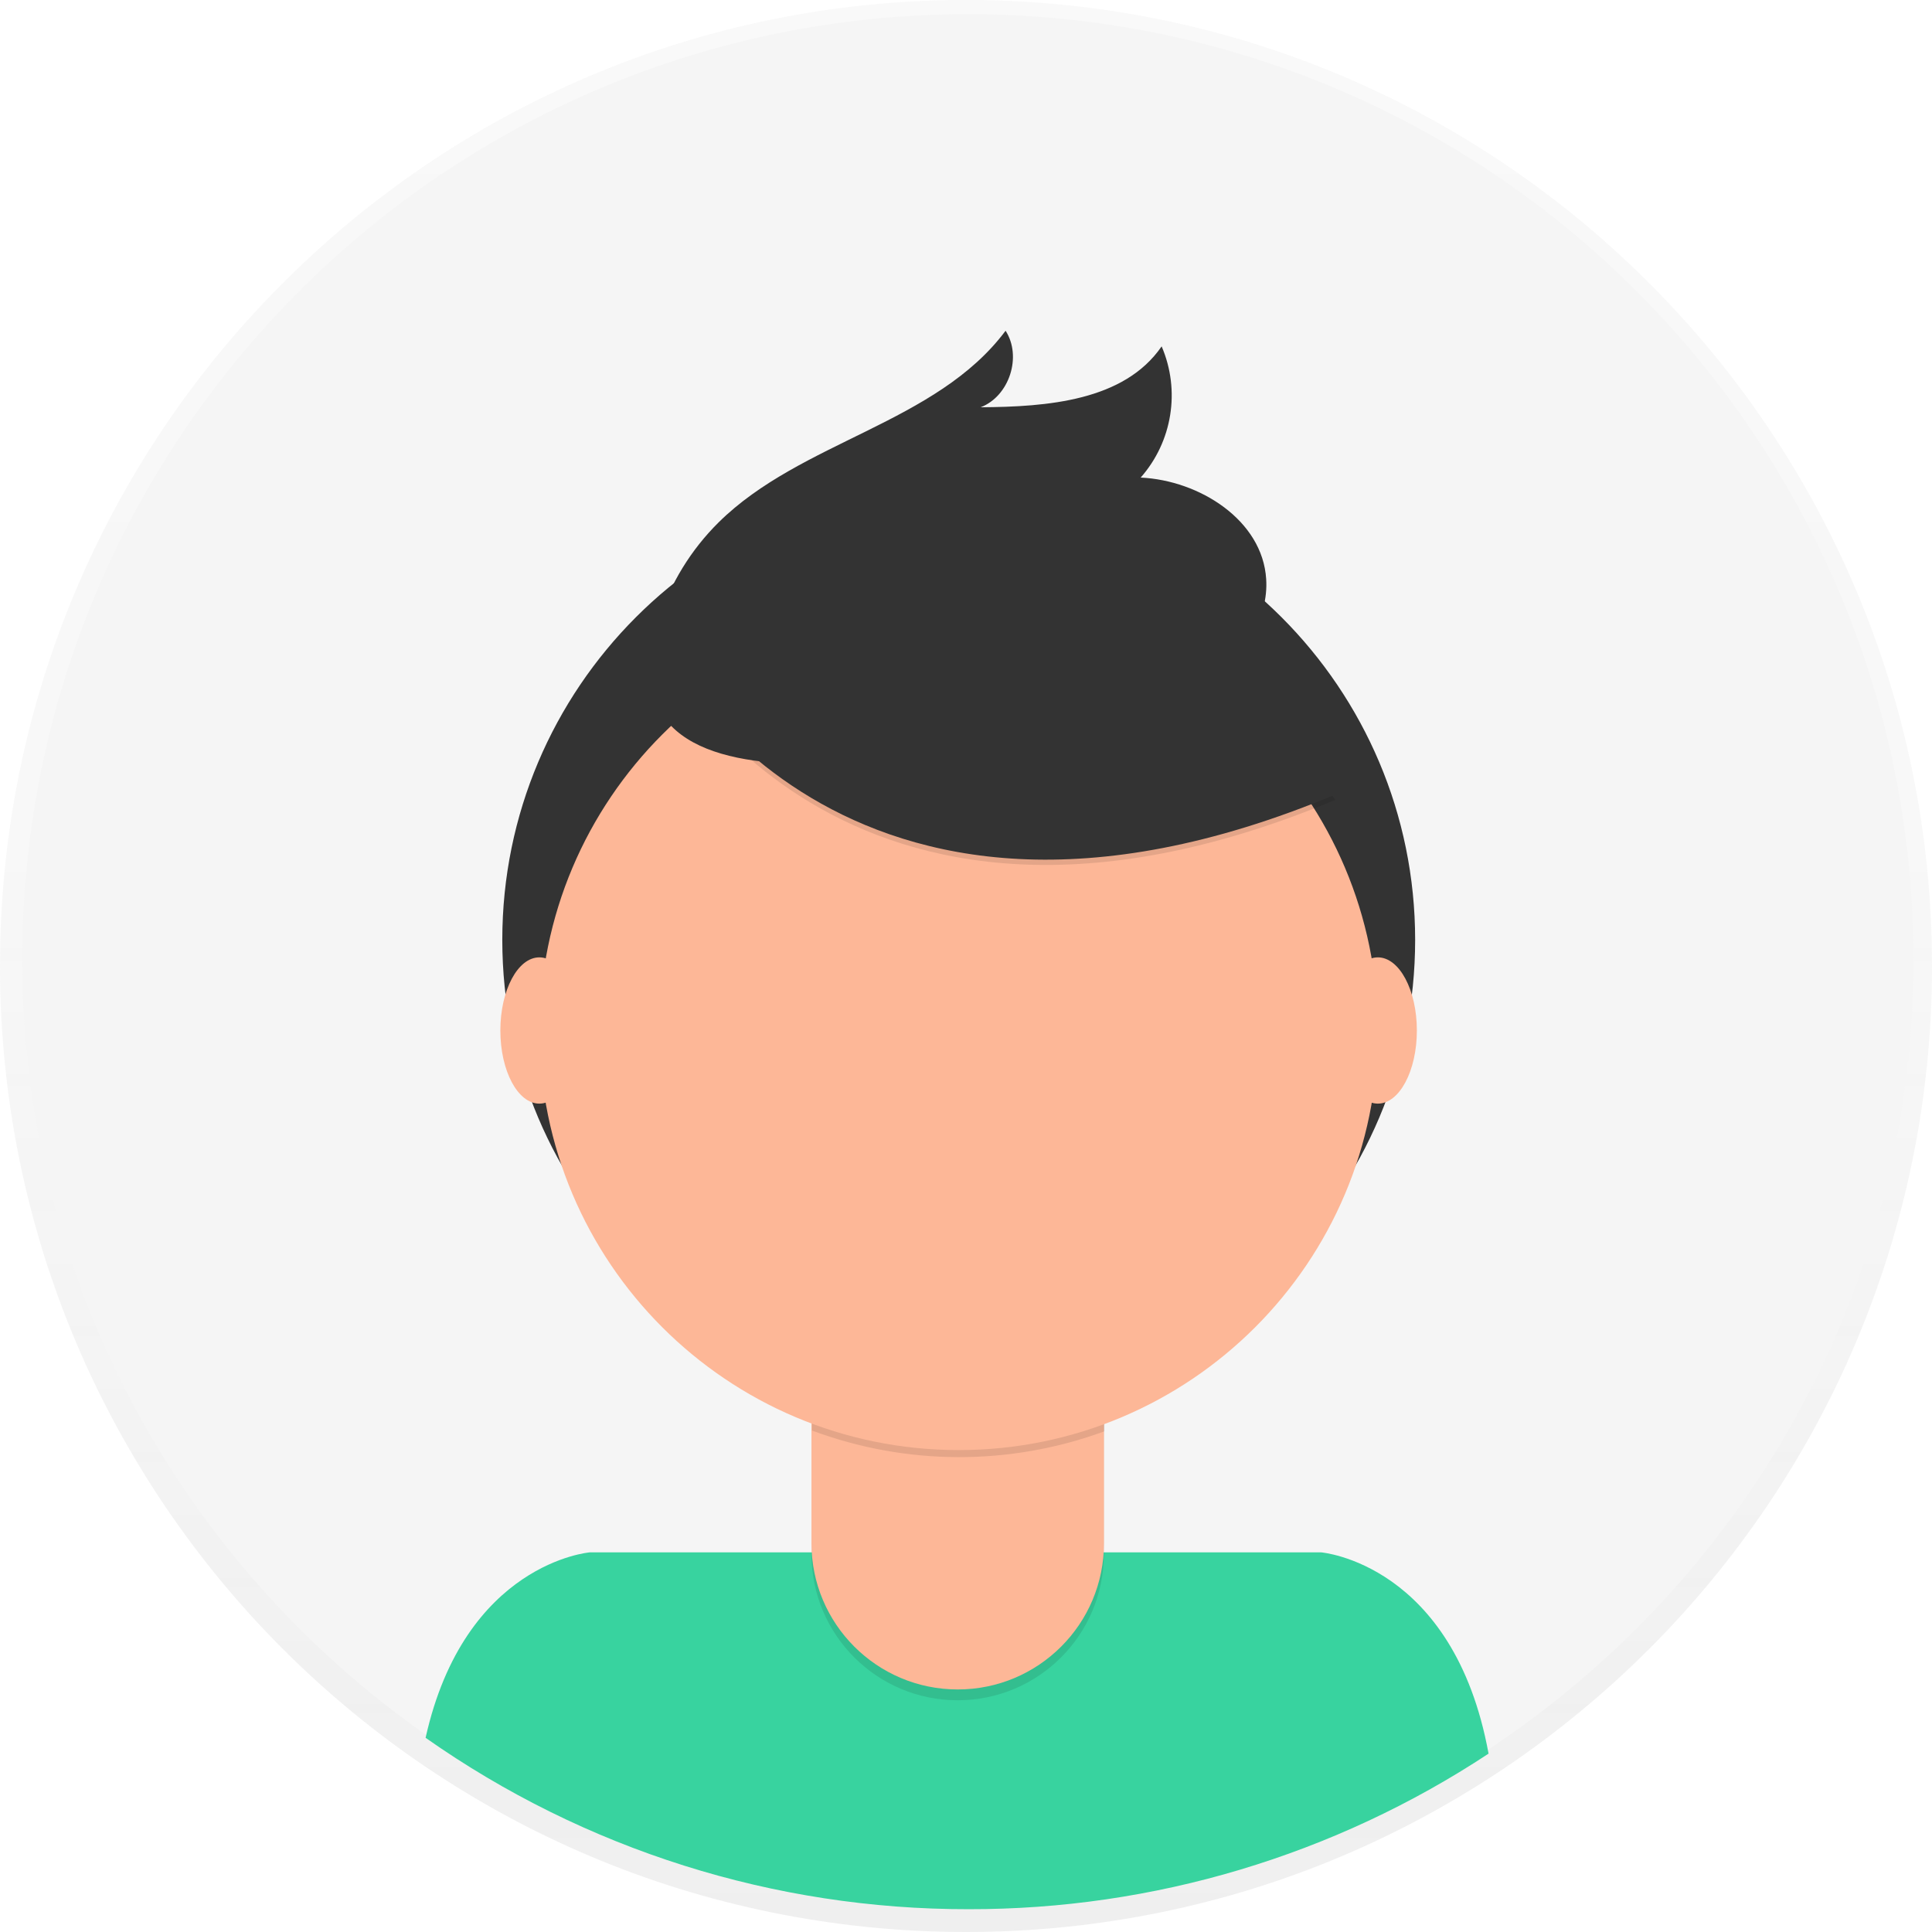
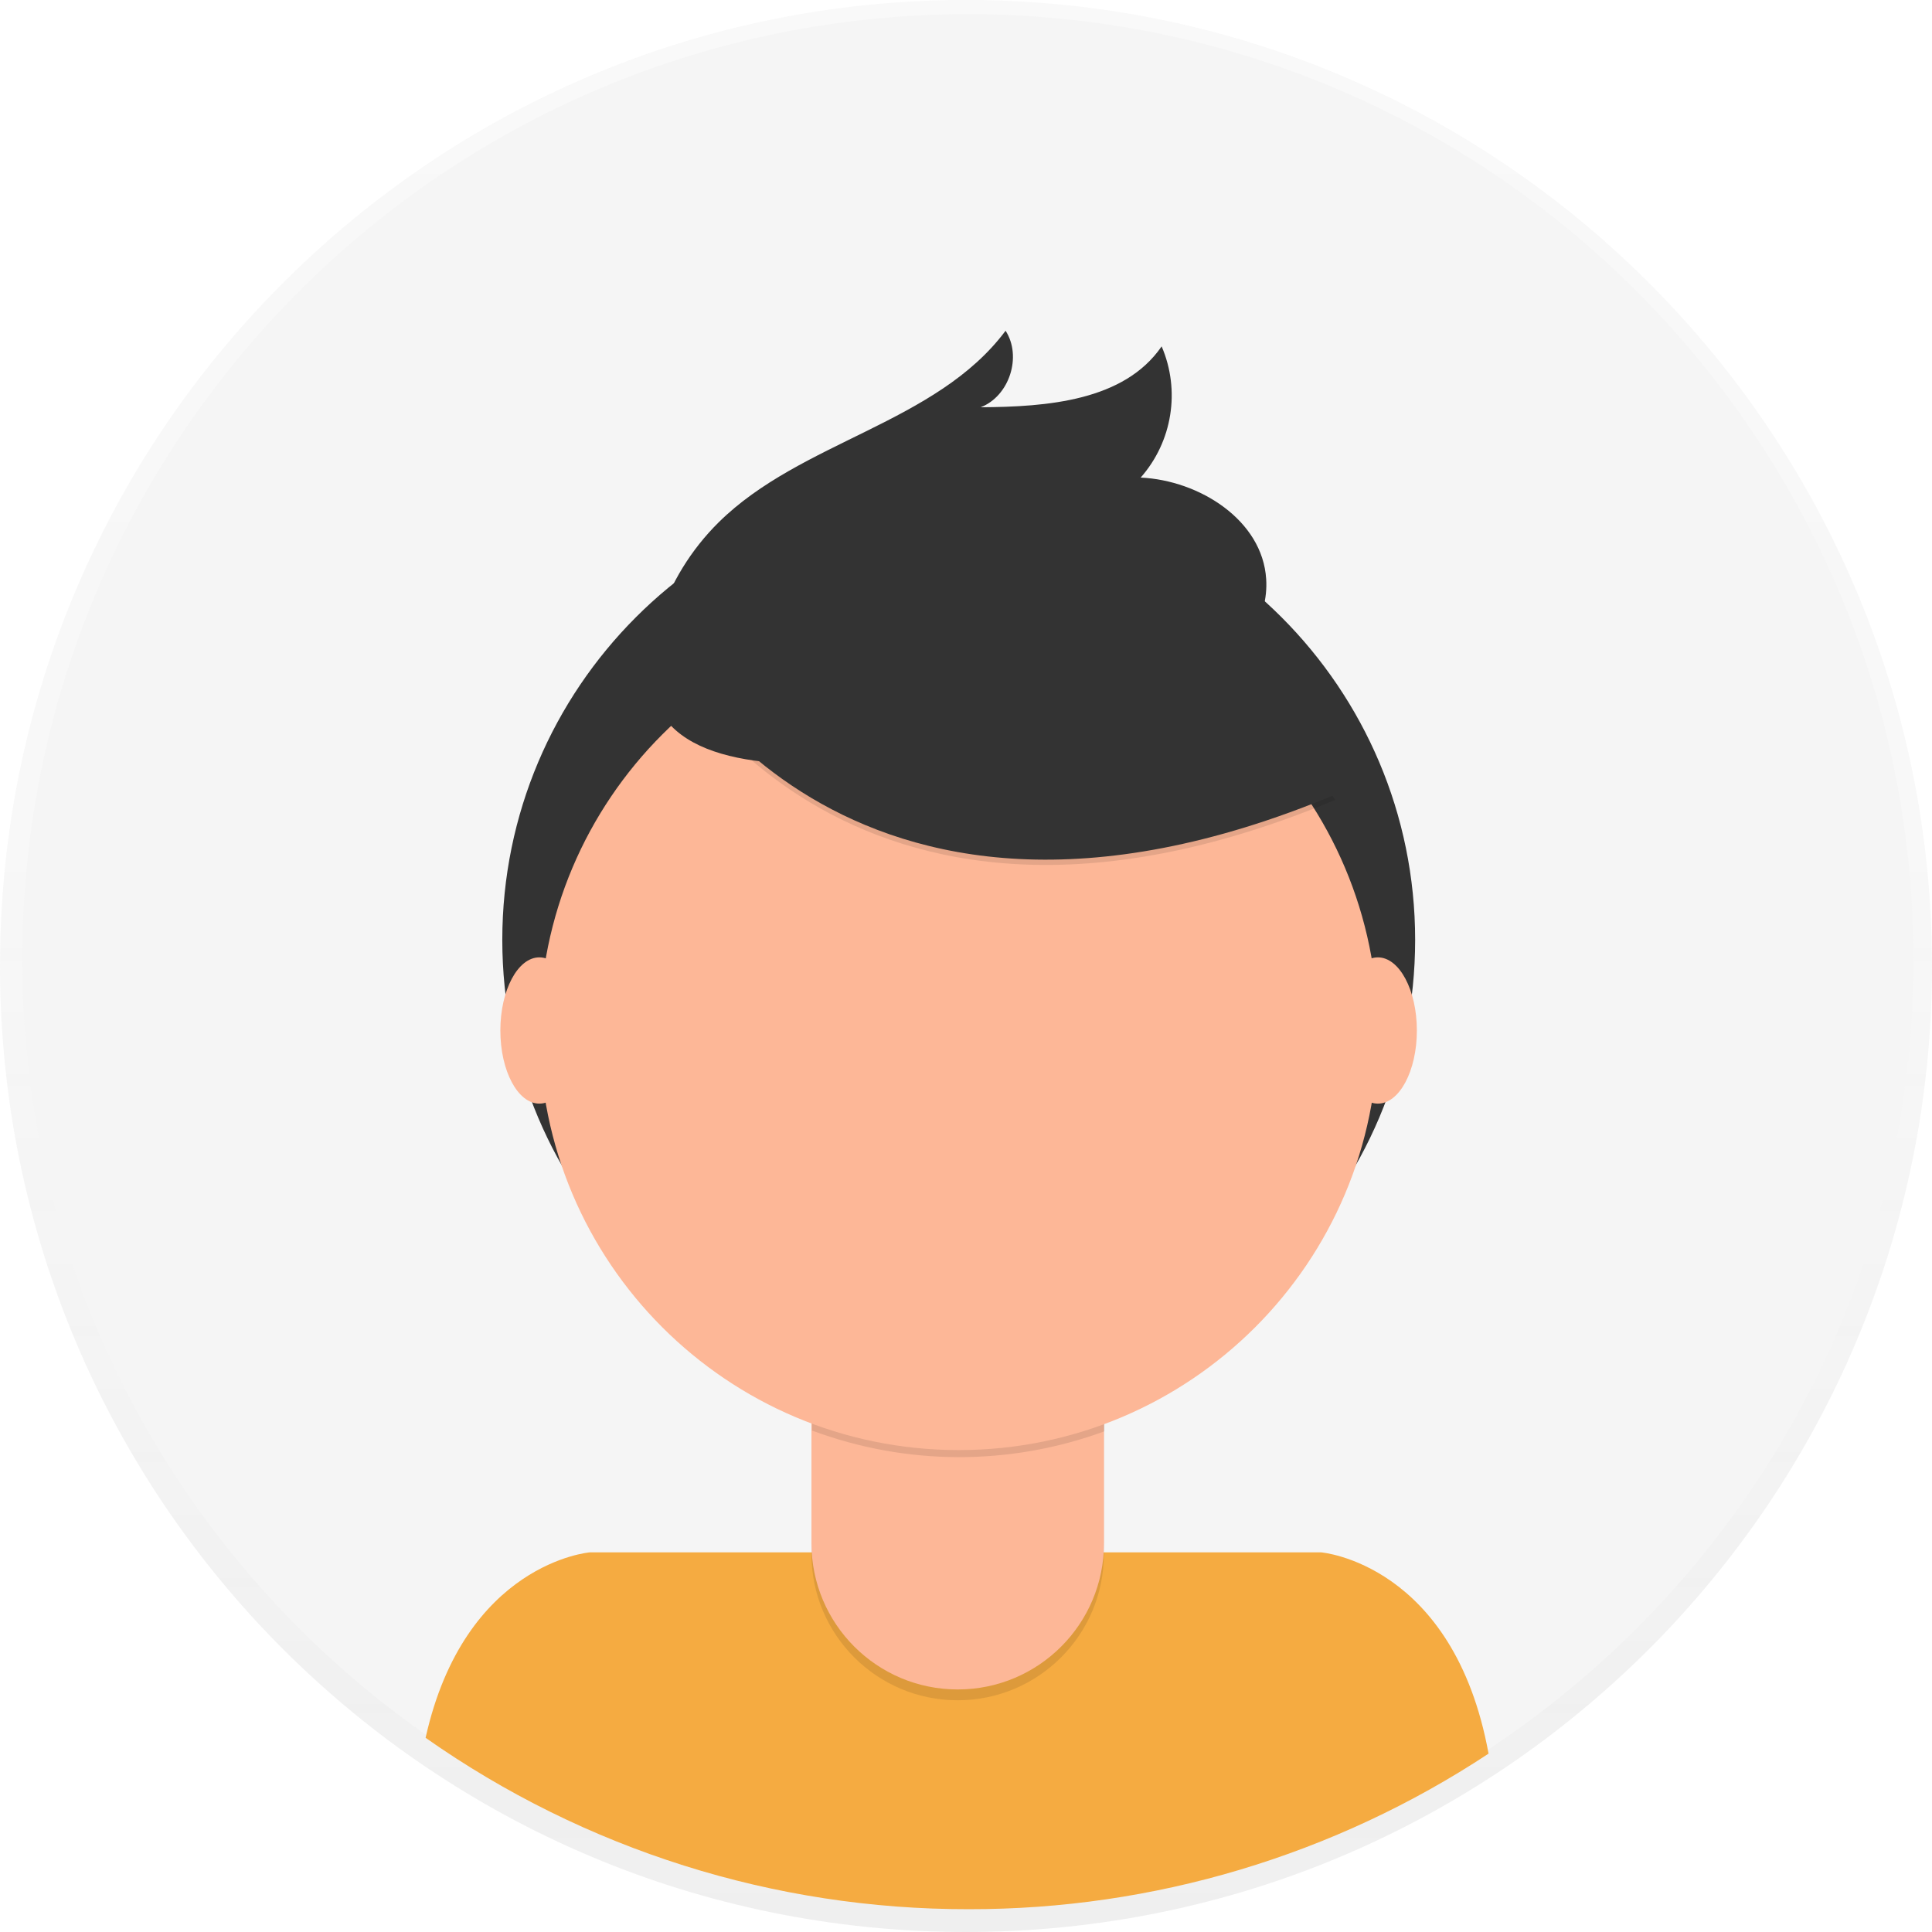
<svg xmlns="http://www.w3.org/2000/svg" id="457bf273-24a3-4fd8-a857-e9b918267d6a" data-name="Layer 1" width="698" height="698" viewBox="0 0 698 698">
  <defs>
    <linearGradient id="b247946c-c62f-4d08-994a-4c3d64e1e98f" x1="349" y1="698" x2="349" gradientUnits="userSpaceOnUse">
      <stop offset="0" stop-color="gray" stop-opacity="0.25" />
      <stop offset="0.54" stop-color="gray" stop-opacity="0.12" />
      <stop offset="1" stop-color="gray" stop-opacity="0.1" />
    </linearGradient>
  </defs>
  <g opacity="0.5">
    <circle cx="349" cy="349" r="349" fill="url(#b247946c-c62f-4d08-994a-4c3d64e1e98f)" />
  </g>
  <circle cx="349.68" cy="346.77" r="341.64" fill="#f5f5f5" />
-   <path d="M601,790.76a340,340,0,0,0,187.79-56.2c-12.59-68.8-60.5-72.72-60.5-72.72H464.09s-45.21,3.71-59.33,67A340.07,340.07,0,0,0,601,790.76Z" transform="translate(-251 -101)" fill="#38d39f" />
+   <path d="M601,790.76a340,340,0,0,0,187.79-56.2c-12.59-68.8-60.5-72.72-60.5-72.72H464.09s-45.21,3.71-59.33,67A340.07,340.07,0,0,0,601,790.76Z" transform="translate(-251 -101)" fill="#F5AB41" />
  <circle cx="346.37" cy="339.57" r="164.9" fill="#333" />
  <path d="M293.15,476.92H398.81a0,0,0,0,1,0,0v84.53A52.83,52.83,0,0,1,346,614.28h0a52.83,52.83,0,0,1-52.83-52.83V476.92a0,0,0,0,1,0,0Z" opacity="0.1" />
  <path d="M296.5,473h99a3.35,3.35,0,0,1,3.35,3.35v81.18A52.83,52.83,0,0,1,346,610.37h0a52.83,52.83,0,0,1-52.83-52.83V476.35A3.35,3.35,0,0,1,296.5,473Z" fill="#fdb797" />
  <path d="M544.34,617.82a152.07,152.07,0,0,0,105.66.29v-13H544.34Z" transform="translate(-251 -101)" opacity="0.1" />
  <circle cx="346.37" cy="372.44" r="151.45" fill="#fdb797" />
  <path d="M489.49,335.68S553.32,465.24,733.37,390l-41.92-65.73-74.31-26.67Z" transform="translate(-251 -101)" opacity="0.1" />
  <path d="M489.49,333.78s63.83,129.56,243.88,54.3l-41.92-65.73-74.31-26.67Z" transform="translate(-251 -101)" fill="#333" />
  <path d="M488.93,325a87.49,87.49,0,0,1,21.69-35.27c29.79-29.45,78.63-35.66,103.68-69.24,6,9.32,1.36,23.65-9,27.65,24-.16,51.81-2.26,65.38-22a44.89,44.89,0,0,1-7.57,47.4c21.27,1,44,15.4,45.34,36.65.92,14.16-8,27.56-19.59,35.68s-25.71,11.85-39.56,14.9C608.86,369.7,462.54,407.07,488.93,325Z" transform="translate(-251 -101)" fill="#333" />
  <ellipse cx="194.86" cy="372.3" rx="14.09" ry="26.42" fill="#fdb797" />
  <ellipse cx="497.8" cy="372.3" rx="14.09" ry="26.42" fill="#fdb797" />
</svg>
